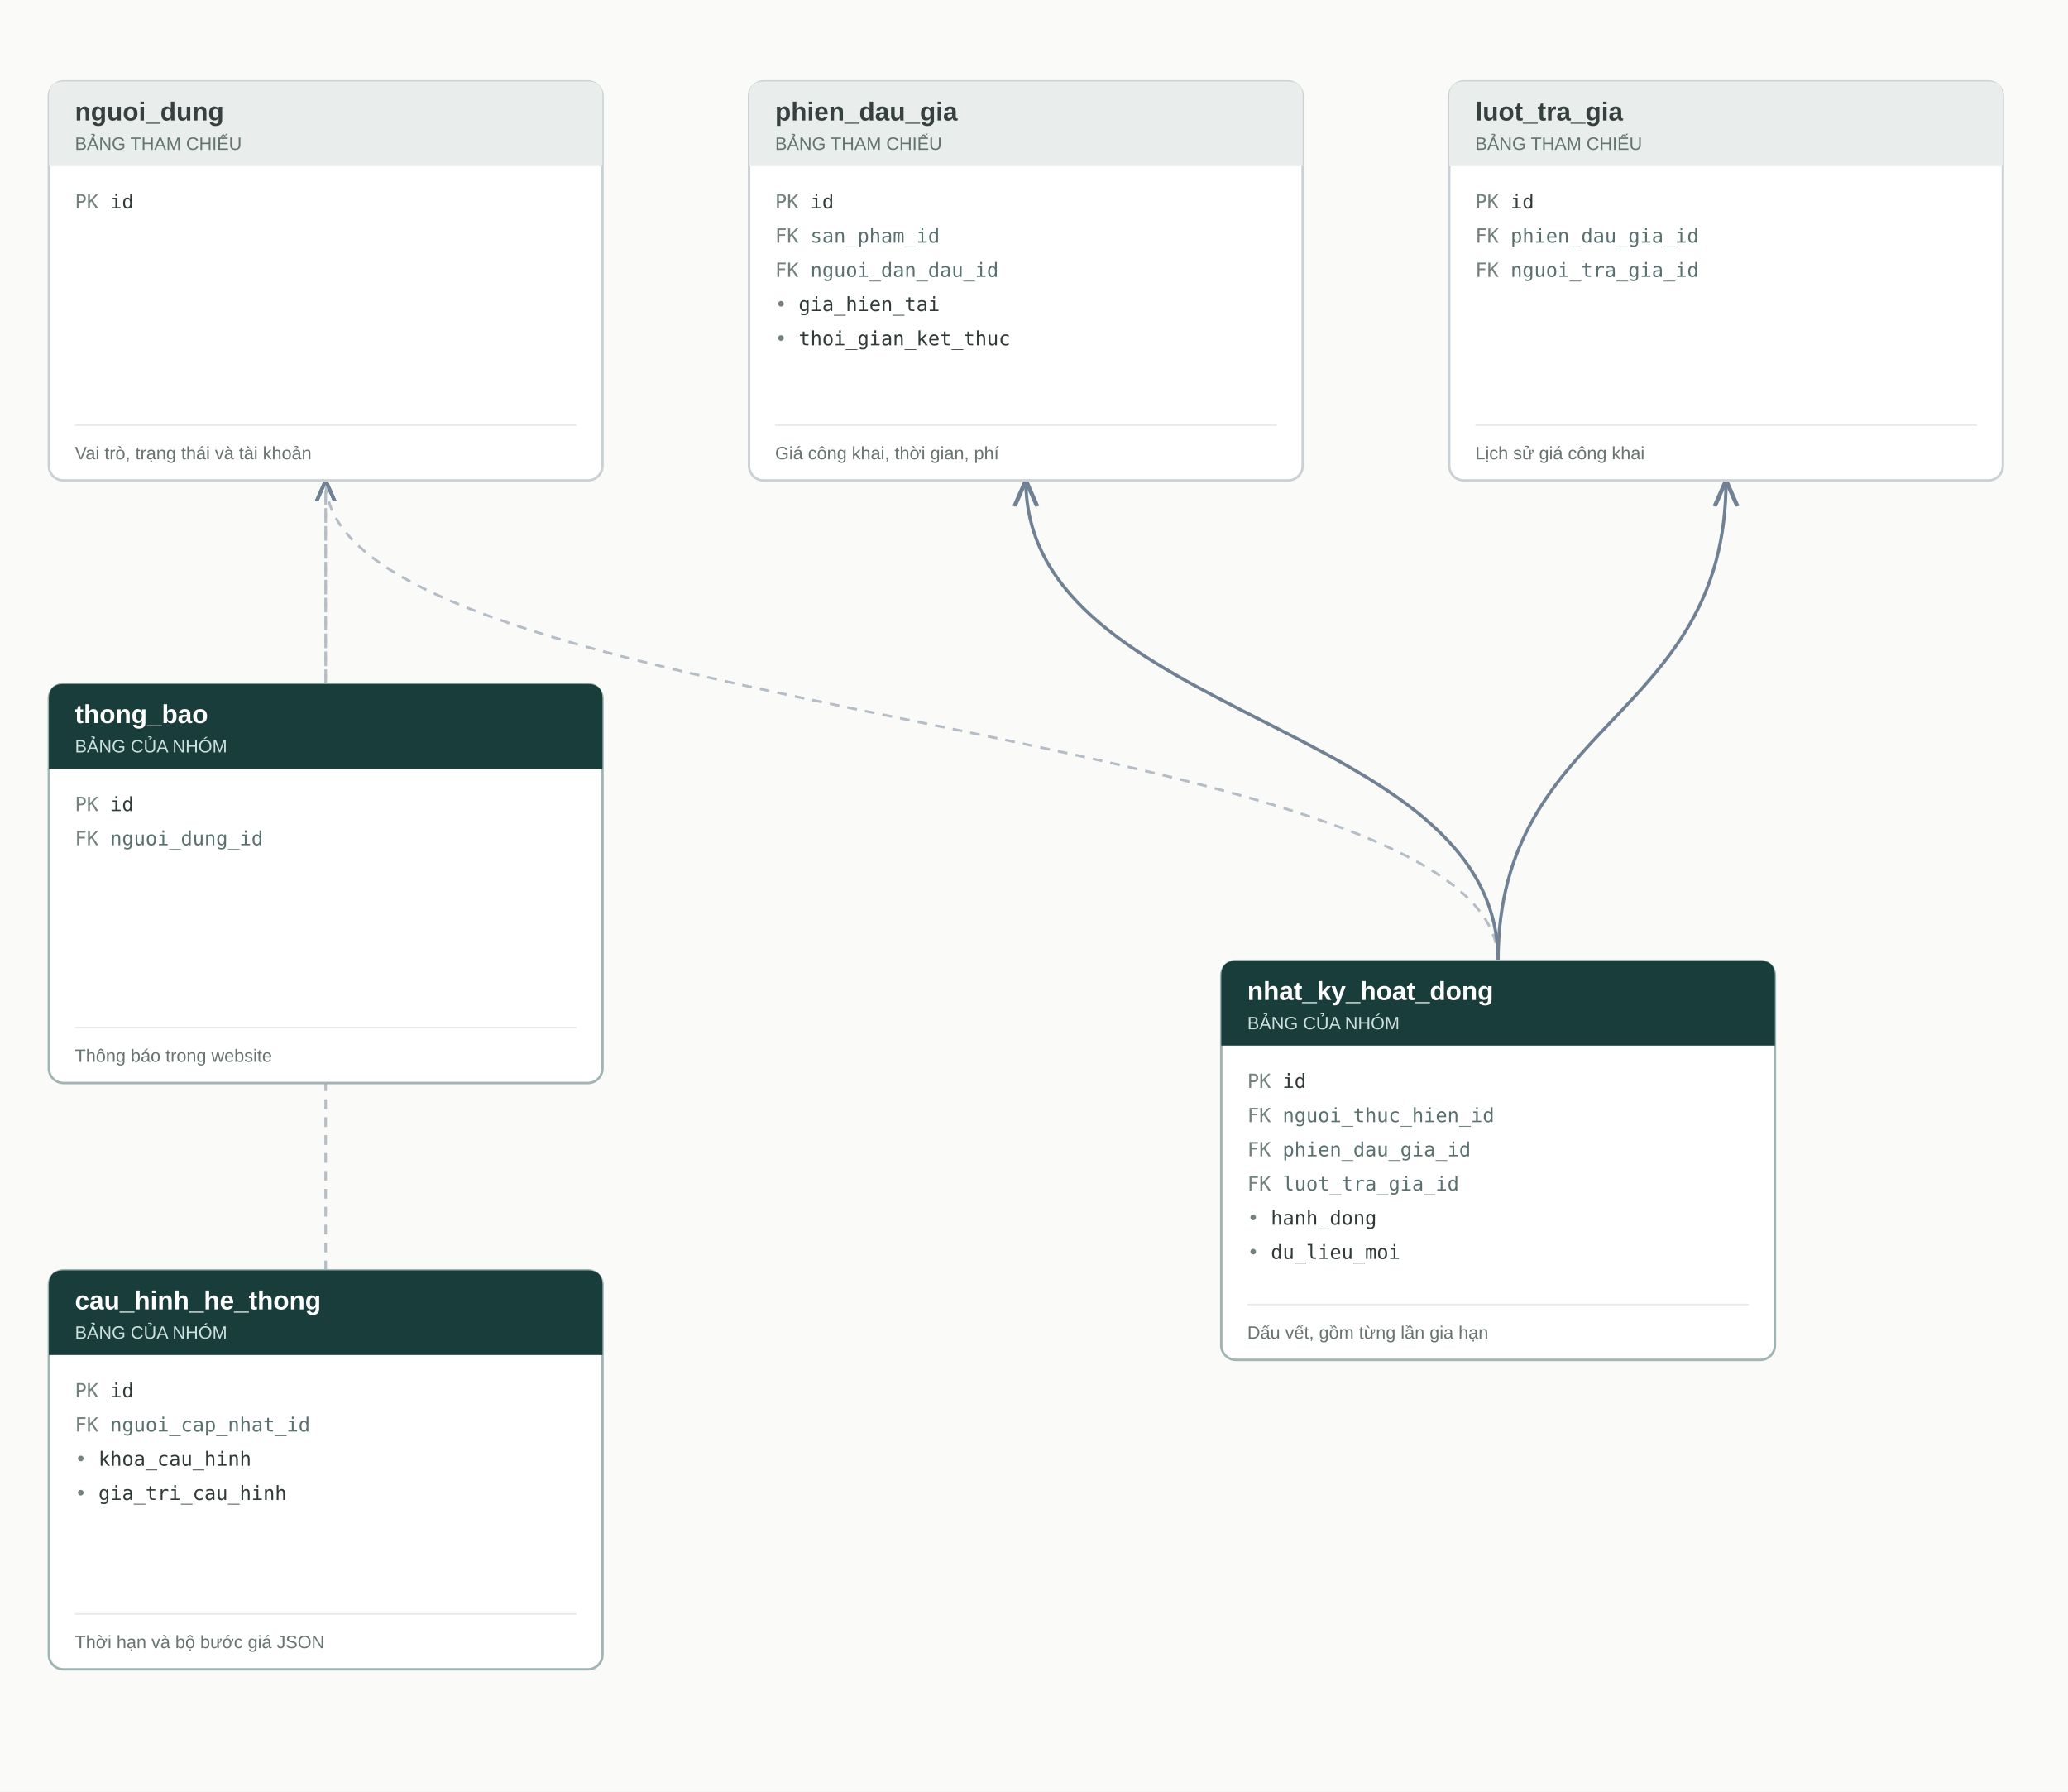
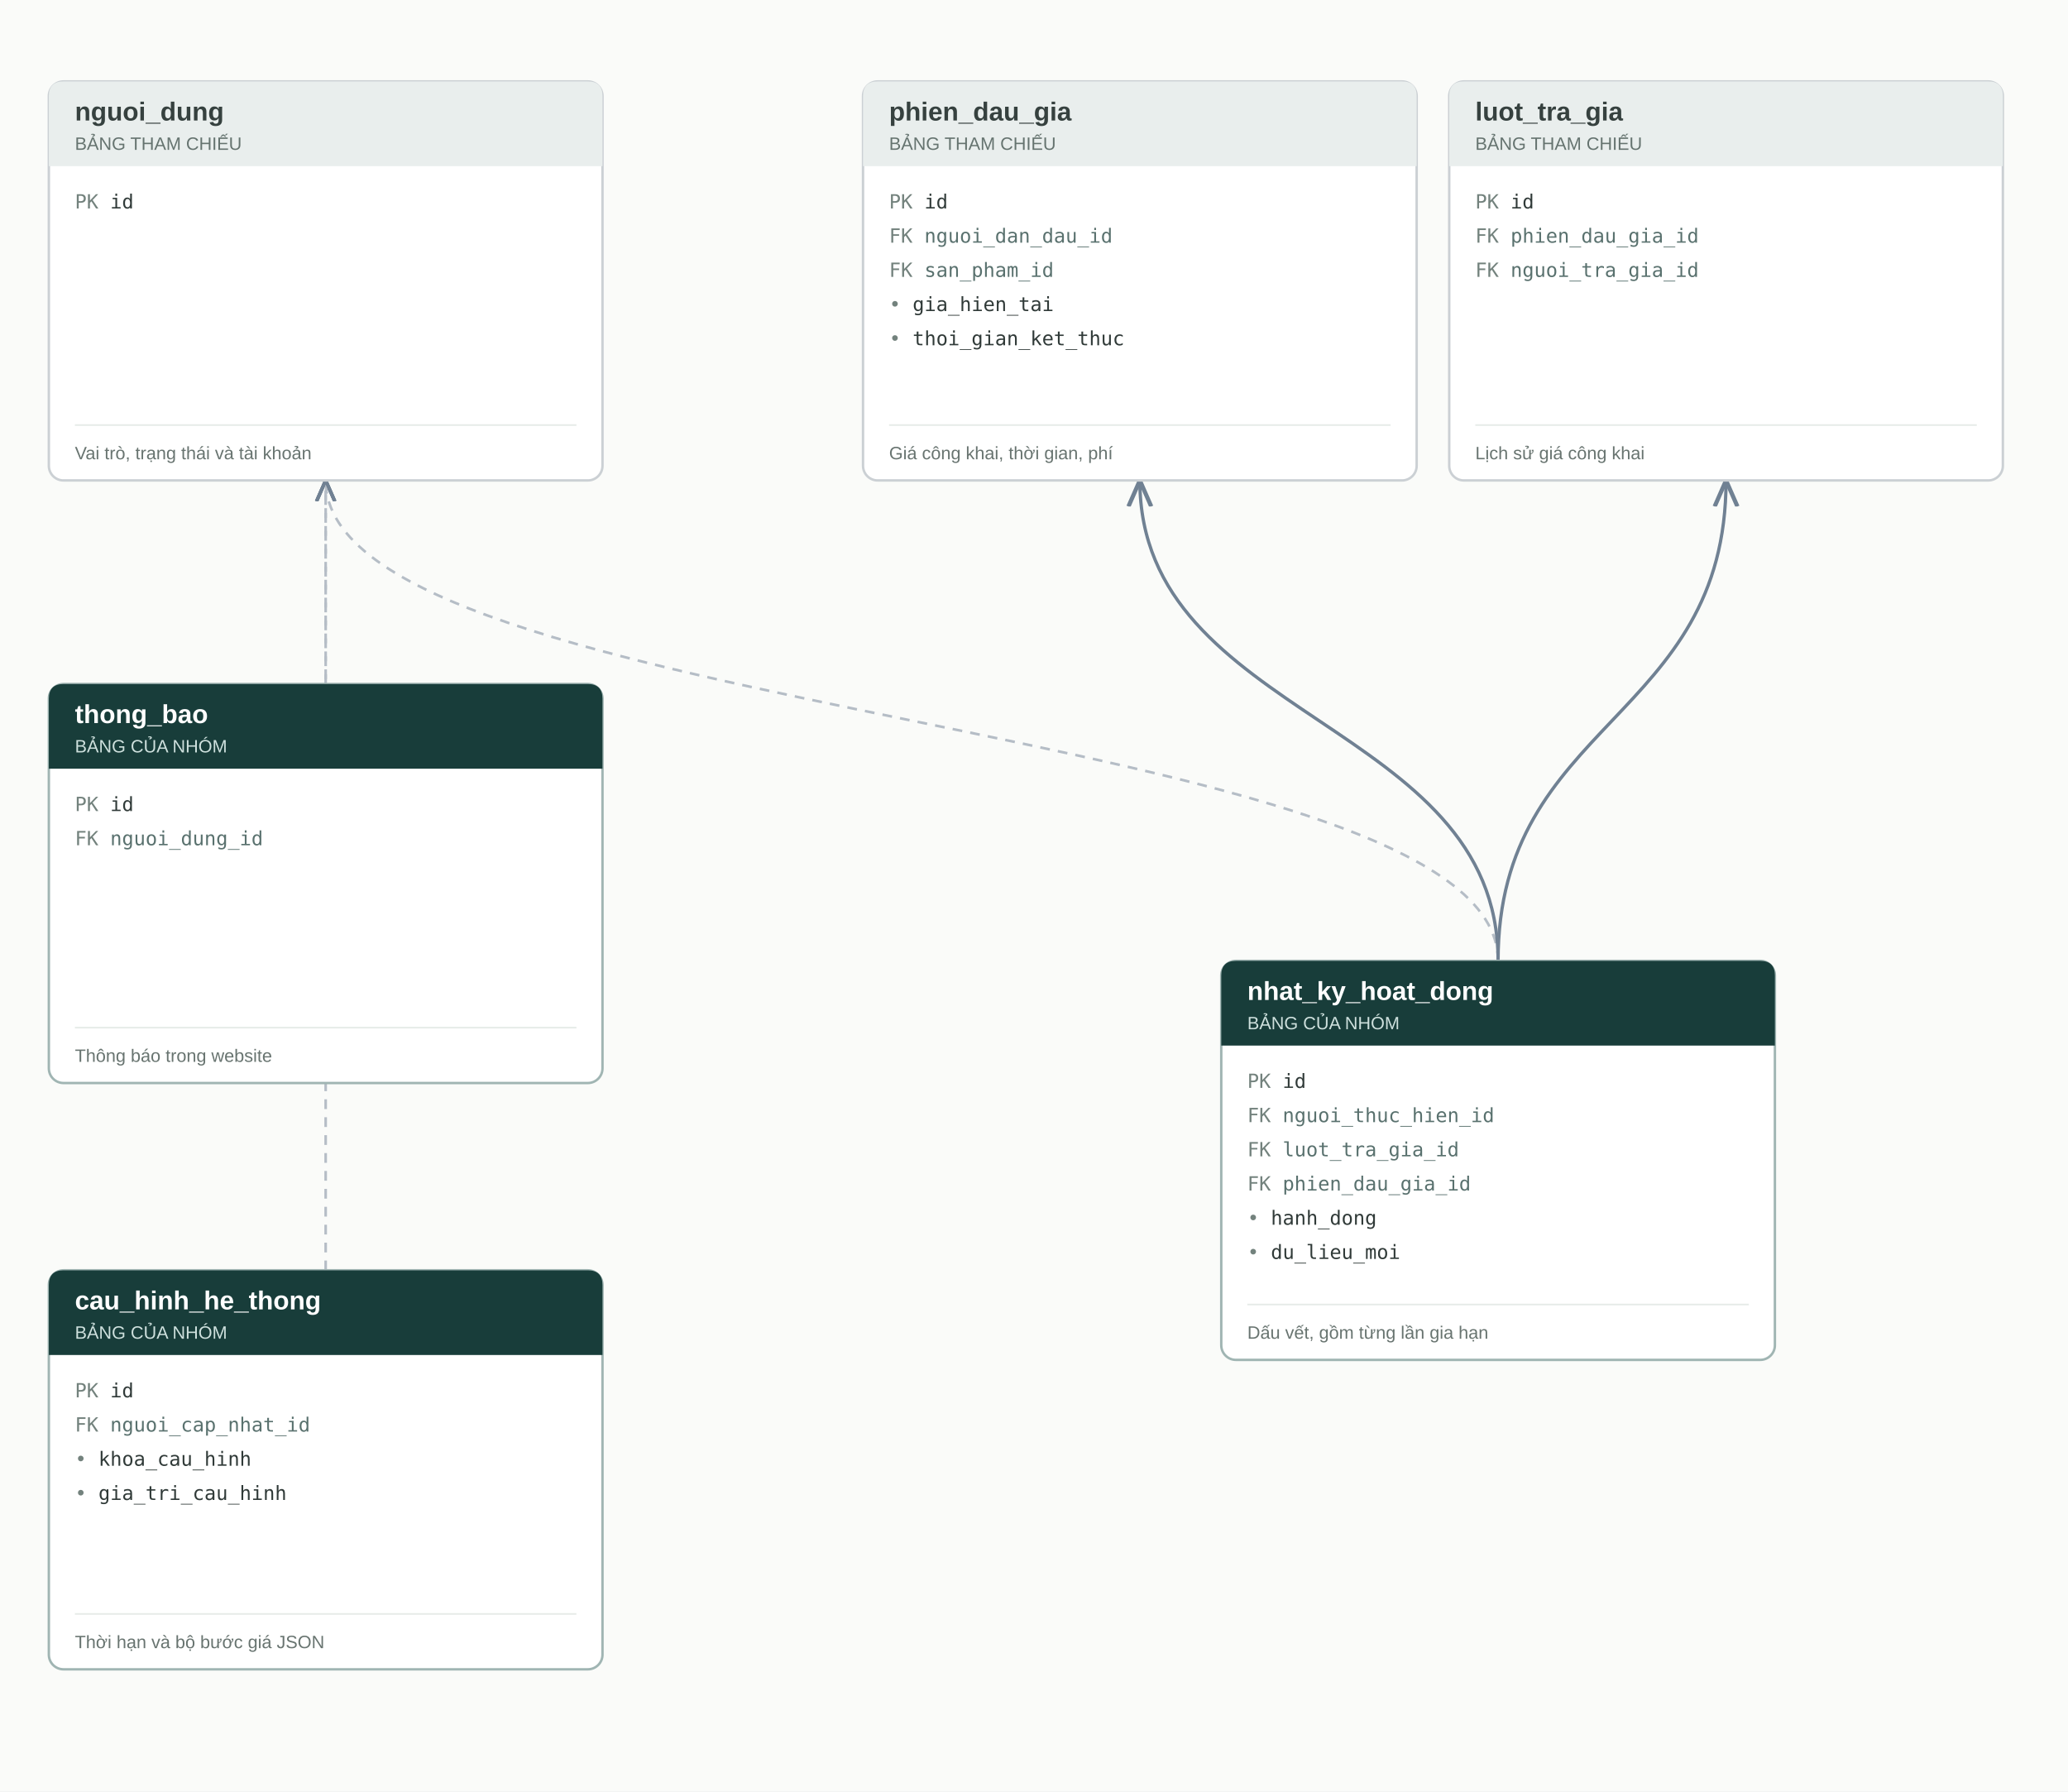
<svg xmlns="http://www.w3.org/2000/svg" viewBox="0 0 1270 1100" role="img" aria-label="Thông báo, cấu hình và nhật ký">
  <defs>
    <marker id="mui-07-ho-tro" markerWidth="9" markerHeight="9" refX="8" refY="4.5" orient="auto">
      <path d="M0,1 L8,4.5 L0,8" fill="none" stroke="#708193" stroke-width="1.3" />
    </marker>
  </defs>
  <rect width="100%" height="100%" fill="#fafbf9" />
  <g class="edge actor" data-con="thong_bao" data-cha="nguoi_dung">
    <path d="M200,420 C200,357.5 200,357.5 200,295" fill="none" stroke="#b5bdc6" stroke-width="1.6" stroke-dasharray="6 5" marker-end="url(#mui-07-ho-tro)" />
  </g>
  <g class="edge actor" data-con="cau_hinh_he_thong" data-cha="nguoi_dung">
    <path d="M200,780 C200,537.5 200,537.5 200,295" fill="none" stroke="#b5bdc6" stroke-width="1.6" stroke-dasharray="6 5" marker-end="url(#mui-07-ho-tro)" />
  </g>
  <g class="edge actor" data-con="nhat_ky_hoat_dong" data-cha="nguoi_dung">
    <path d="M920,590 C920,442.5 200,442.5 200,295" fill="none" stroke="#b5bdc6" stroke-width="1.6" stroke-dasharray="6 5" marker-end="url(#mui-07-ho-tro)" />
  </g>
-   <g class="edge" data-con="nhat_ky_hoat_dong" data-cha="phien_dau_gia">
-     <path d="M920,590 C920,442.5 630,442.5 630,295" fill="none" stroke="#708193" stroke-width="2" marker-end="url(#mui-07-ho-tro)" />
-   </g>
  <g class="edge" data-con="nhat_ky_hoat_dong" data-cha="luot_tra_gia">
    <path d="M920,590 C920,442.5 1060,442.5 1060,295" fill="none" stroke="#708193" stroke-width="2" marker-end="url(#mui-07-ho-tro)" />
+   </g>
+   <g class="edge" data-con="nhat_ky_hoat_dong" data-cha="phien_dau_gia">
+     <path d="M920,590 C920,442.5 700,442.5 700,295" fill="none" stroke="#708193" stroke-width="2" marker-end="url(#mui-07-ho-tro)" />
  </g>
  <g class="node" data-bang="nguoi_dung" tabindex="0" role="button" aria-label="Xem bảng nguoi_dung" transform="translate(30,50)">
    <rect width="340" height="245" rx="9" fill="white" stroke="#cbd0d4" stroke-width="1.5" />
    <path d="M9,0 H331 Q340,0 340,9 V52 H0 V9 Q0,0 9,0" fill="#e9eeed" />
    <text x="16" y="24" fill="#36413f" font-family="Segoe UI,Arial" font-size="16" font-weight="650">nguoi_dung</text>
    <text x="16" y="42" fill="#65736f" font-family="Segoe UI,Arial" font-size="11">BẢNG THAM CHIẾU</text>
    <text x="16" y="78" fill="#303a38" font-family="Consolas,monospace" font-size="12">
      <tspan fill="#73827d">PK </tspan> id</text>
    <line x1="16" y1="211" x2="324" y2="211" stroke="#e6ebe8" />
    <text x="16" y="232" fill="#687470" font-family="Segoe UI,Arial" font-size="11">Vai trò, trạng thái và tài khoản</text>
  </g>
-   <g class="node" data-bang="phien_dau_gia" tabindex="0" role="button" aria-label="Xem bảng phien_dau_gia" transform="translate(460,50)">
+   <g class="node" data-bang="phien_dau_gia" tabindex="0" role="button" aria-label="Xem bảng phien_dau_gia" transform="translate(530,50)">
    <rect width="340" height="245" rx="9" fill="white" stroke="#cbd0d4" stroke-width="1.5" />
    <path d="M9,0 H331 Q340,0 340,9 V52 H0 V9 Q0,0 9,0" fill="#e9eeed" />
    <text x="16" y="24" fill="#36413f" font-family="Segoe UI,Arial" font-size="16" font-weight="650">phien_dau_gia</text>
    <text x="16" y="42" fill="#65736f" font-family="Segoe UI,Arial" font-size="11">BẢNG THAM CHIẾU</text>
    <text x="16" y="78" fill="#303a38" font-family="Consolas,monospace" font-size="12">
      <tspan fill="#73827d">PK </tspan> id</text>
    <text x="16" y="99" fill="#59716e" font-family="Consolas,monospace" font-size="12">
+       <tspan fill="#73827d">FK </tspan> nguoi_dan_dau_id</text>
+     <text x="16" y="120" fill="#59716e" font-family="Consolas,monospace" font-size="12">
      <tspan fill="#73827d">FK </tspan> san_pham_id</text>
-     <text x="16" y="120" fill="#59716e" font-family="Consolas,monospace" font-size="12">
-       <tspan fill="#73827d">FK </tspan> nguoi_dan_dau_id</text>
    <text x="16" y="141" fill="#303a38" font-family="Consolas,monospace" font-size="12">
      <tspan fill="#73827d">•  </tspan> gia_hien_tai</text>
    <text x="16" y="162" fill="#303a38" font-family="Consolas,monospace" font-size="12">
      <tspan fill="#73827d">•  </tspan> thoi_gian_ket_thuc</text>
    <line x1="16" y1="211" x2="324" y2="211" stroke="#e6ebe8" />
    <text x="16" y="232" fill="#687470" font-family="Segoe UI,Arial" font-size="11">Giá công khai, thời gian, phí</text>
  </g>
  <g class="node" data-bang="luot_tra_gia" tabindex="0" role="button" aria-label="Xem bảng luot_tra_gia" transform="translate(890,50)">
    <rect width="340" height="245" rx="9" fill="white" stroke="#cbd0d4" stroke-width="1.5" />
    <path d="M9,0 H331 Q340,0 340,9 V52 H0 V9 Q0,0 9,0" fill="#e9eeed" />
    <text x="16" y="24" fill="#36413f" font-family="Segoe UI,Arial" font-size="16" font-weight="650">luot_tra_gia</text>
    <text x="16" y="42" fill="#65736f" font-family="Segoe UI,Arial" font-size="11">BẢNG THAM CHIẾU</text>
    <text x="16" y="78" fill="#303a38" font-family="Consolas,monospace" font-size="12">
      <tspan fill="#73827d">PK </tspan> id</text>
    <text x="16" y="99" fill="#59716e" font-family="Consolas,monospace" font-size="12">
      <tspan fill="#73827d">FK </tspan> phien_dau_gia_id</text>
    <text x="16" y="120" fill="#59716e" font-family="Consolas,monospace" font-size="12">
      <tspan fill="#73827d">FK </tspan> nguoi_tra_gia_id</text>
    <line x1="16" y1="211" x2="324" y2="211" stroke="#e6ebe8" />
    <text x="16" y="232" fill="#687470" font-family="Segoe UI,Arial" font-size="11">Lịch sử giá công khai</text>
  </g>
  <g class="node" data-bang="thong_bao" tabindex="0" role="button" aria-label="Xem bảng thong_bao" transform="translate(30,420)">
    <rect width="340" height="245" rx="9" fill="white" stroke="#a0b5b3" stroke-width="1.5" />
    <path d="M9,0 H331 Q340,0 340,9 V52 H0 V9 Q0,0 9,0" fill="#183d3a" />
    <text x="16" y="24" fill="#fff" font-family="Segoe UI,Arial" font-size="16" font-weight="650">thong_bao</text>
    <text x="16" y="42" fill="#cee0dd" font-family="Segoe UI,Arial" font-size="11">BẢNG CỦA NHÓM</text>
    <text x="16" y="78" fill="#303a38" font-family="Consolas,monospace" font-size="12">
      <tspan fill="#73827d">PK </tspan> id</text>
    <text x="16" y="99" fill="#59716e" font-family="Consolas,monospace" font-size="12">
      <tspan fill="#73827d">FK </tspan> nguoi_dung_id</text>
    <line x1="16" y1="211" x2="324" y2="211" stroke="#e6ebe8" />
    <text x="16" y="232" fill="#687470" font-family="Segoe UI,Arial" font-size="11">Thông báo trong website</text>
  </g>
  <g class="node" data-bang="cau_hinh_he_thong" tabindex="0" role="button" aria-label="Xem bảng cau_hinh_he_thong" transform="translate(30,780)">
    <rect width="340" height="245" rx="9" fill="white" stroke="#a0b5b3" stroke-width="1.5" />
    <path d="M9,0 H331 Q340,0 340,9 V52 H0 V9 Q0,0 9,0" fill="#183d3a" />
    <text x="16" y="24" fill="#fff" font-family="Segoe UI,Arial" font-size="16" font-weight="650">cau_hinh_he_thong</text>
    <text x="16" y="42" fill="#cee0dd" font-family="Segoe UI,Arial" font-size="11">BẢNG CỦA NHÓM</text>
    <text x="16" y="78" fill="#303a38" font-family="Consolas,monospace" font-size="12">
      <tspan fill="#73827d">PK </tspan> id</text>
    <text x="16" y="99" fill="#59716e" font-family="Consolas,monospace" font-size="12">
      <tspan fill="#73827d">FK </tspan> nguoi_cap_nhat_id</text>
    <text x="16" y="120" fill="#303a38" font-family="Consolas,monospace" font-size="12">
      <tspan fill="#73827d">•  </tspan> khoa_cau_hinh</text>
    <text x="16" y="141" fill="#303a38" font-family="Consolas,monospace" font-size="12">
      <tspan fill="#73827d">•  </tspan> gia_tri_cau_hinh</text>
    <line x1="16" y1="211" x2="324" y2="211" stroke="#e6ebe8" />
    <text x="16" y="232" fill="#687470" font-family="Segoe UI,Arial" font-size="11">Thời hạn và bộ bước giá JSON</text>
  </g>
  <g class="node" data-bang="nhat_ky_hoat_dong" tabindex="0" role="button" aria-label="Xem bảng nhat_ky_hoat_dong" transform="translate(750,590)">
    <rect width="340" height="245" rx="9" fill="white" stroke="#a0b5b3" stroke-width="1.5" />
    <path d="M9,0 H331 Q340,0 340,9 V52 H0 V9 Q0,0 9,0" fill="#183d3a" />
    <text x="16" y="24" fill="#fff" font-family="Segoe UI,Arial" font-size="16" font-weight="650">nhat_ky_hoat_dong</text>
    <text x="16" y="42" fill="#cee0dd" font-family="Segoe UI,Arial" font-size="11">BẢNG CỦA NHÓM</text>
    <text x="16" y="78" fill="#303a38" font-family="Consolas,monospace" font-size="12">
      <tspan fill="#73827d">PK </tspan> id</text>
    <text x="16" y="99" fill="#59716e" font-family="Consolas,monospace" font-size="12">
      <tspan fill="#73827d">FK </tspan> nguoi_thuc_hien_id</text>
    <text x="16" y="120" fill="#59716e" font-family="Consolas,monospace" font-size="12">
+       <tspan fill="#73827d">FK </tspan> luot_tra_gia_id</text>
+     <text x="16" y="141" fill="#59716e" font-family="Consolas,monospace" font-size="12">
      <tspan fill="#73827d">FK </tspan> phien_dau_gia_id</text>
-     <text x="16" y="141" fill="#59716e" font-family="Consolas,monospace" font-size="12">
-       <tspan fill="#73827d">FK </tspan> luot_tra_gia_id</text>
    <text x="16" y="162" fill="#303a38" font-family="Consolas,monospace" font-size="12">
      <tspan fill="#73827d">•  </tspan> hanh_dong</text>
    <text x="16" y="183" fill="#303a38" font-family="Consolas,monospace" font-size="12">
      <tspan fill="#73827d">•  </tspan> du_lieu_moi</text>
    <line x1="16" y1="211" x2="324" y2="211" stroke="#e6ebe8" />
    <text x="16" y="232" fill="#687470" font-family="Segoe UI,Arial" font-size="11">Dấu vết, gồm từng lần gia hạn</text>
  </g>
</svg>
